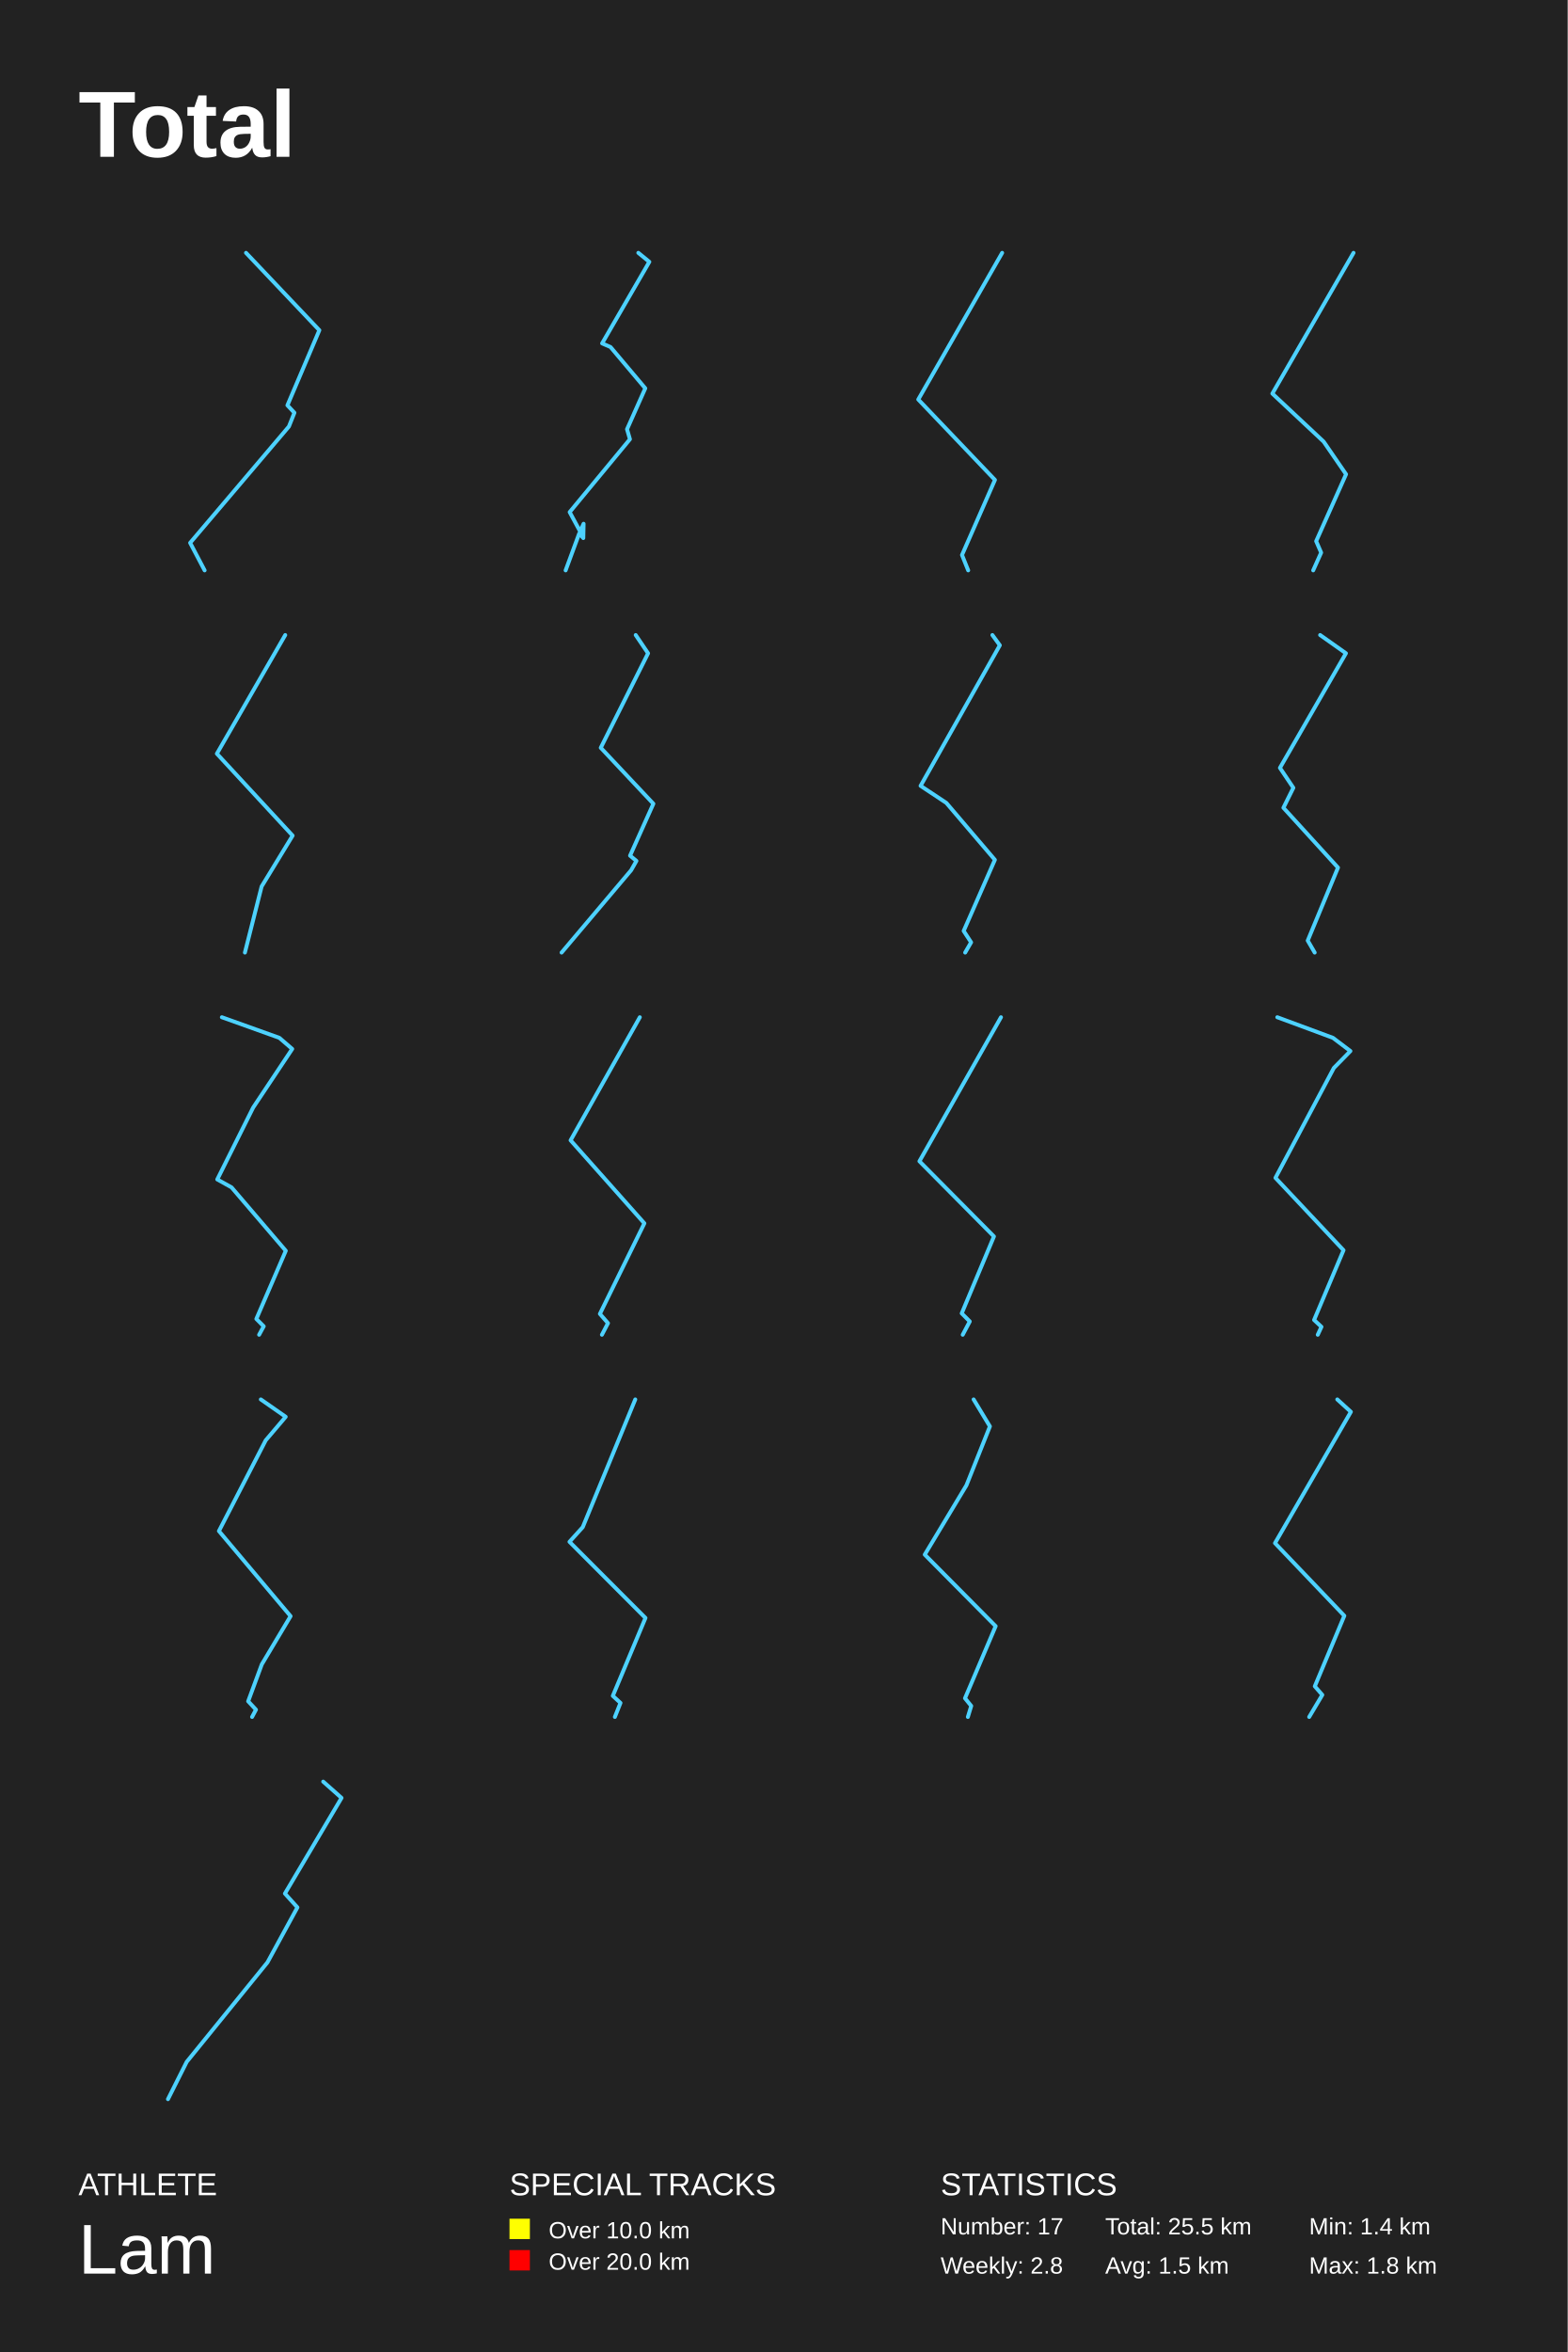
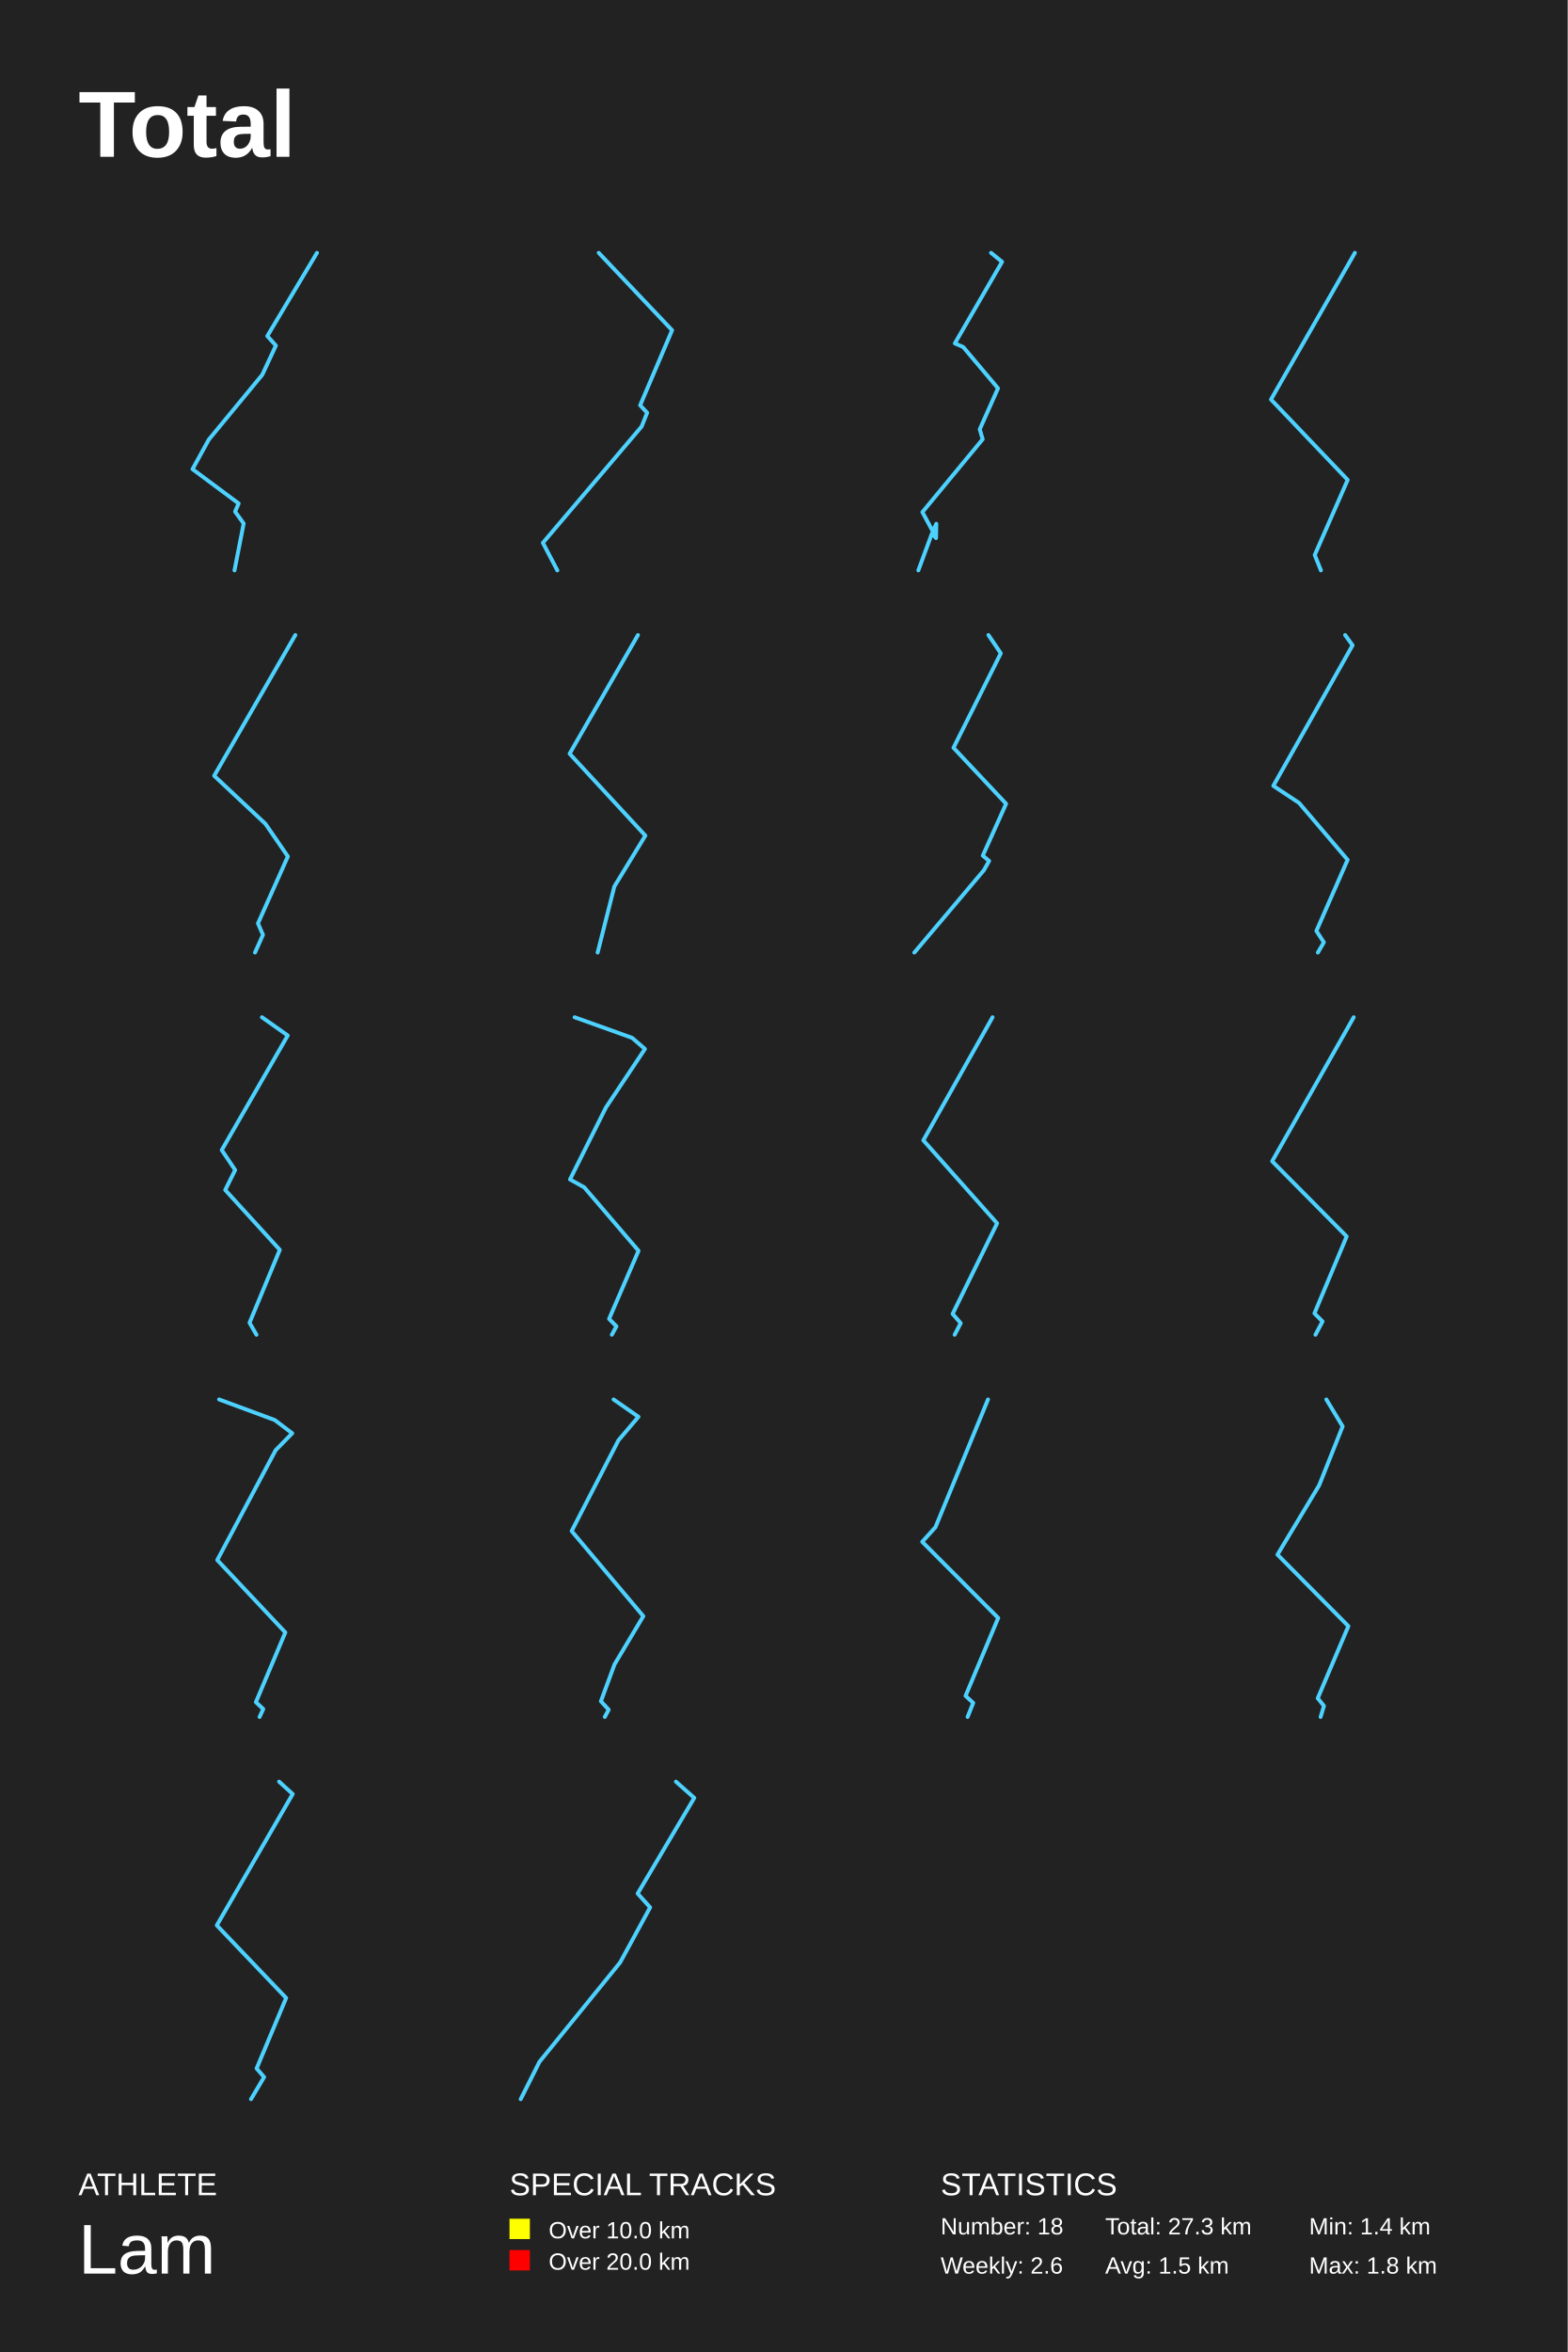
<svg xmlns="http://www.w3.org/2000/svg" baseProfile="full" height="300mm" version="1.1" viewBox="0,0,200,300" width="200mm">
  <defs />
  <rect fill="#222222" height="300" width="200" x="0" y="0" />
  <text fill="#FFFFFF" style="font-size:12px; font-family:Arial; font-weight:bold;" x="10" y="20">Total</text>
  <text fill="#FFFFFF" style="font-size:4px; font-family:Arial" x="10" y="280">ATHLETE</text>
  <text fill="#FFFFFF" style="font-size:9px; font-family:Arial" x="10" y="290">Lam</text>
  <text fill="#FFFFFF" style="font-size:4px; font-family:Arial" x="65" y="280">SPECIAL TRACKS</text>
  <rect fill="yellow" height="2.6" width="2.6" x="65" y="283" />
  <text fill="#FFFFFF" style="font-size:3px; font-family:Arial" x="70" y="285.5">Over 10.0 km</text>
  <rect fill="red" height="2.6" width="2.6" x="65" y="287" />
  <text fill="#FFFFFF" style="font-size:3px; font-family:Arial" x="70" y="289.5">Over 20.0 km</text>
  <text fill="#FFFFFF" style="font-size:4px; font-family:Arial" x="120" y="280">STATISTICS</text>
-   <text fill="#FFFFFF" style="font-size:3px; font-family:Arial" x="120" y="285">Number: 17</text>
-   <text fill="#FFFFFF" style="font-size:3px; font-family:Arial" x="120" y="290">Weekly: 2.8</text>
-   <text fill="#FFFFFF" style="font-size:3px; font-family:Arial" x="141" y="285">Total: 25.5 km</text>
+   <text fill="#FFFFFF" style="font-size:3px; font-family:Arial" x="120" y="285">Number: 18</text>
+   <text fill="#FFFFFF" style="font-size:3px; font-family:Arial" x="120" y="290">Weekly: 2.6</text>
+   <text fill="#FFFFFF" style="font-size:3px; font-family:Arial" x="141" y="285">Total: 27.3 km</text>
  <text fill="#FFFFFF" style="font-size:3px; font-family:Arial" x="141" y="290">Avg: 1.5 km</text>
  <text fill="#FFFFFF" style="font-size:3px; font-family:Arial" x="167" y="285">Min: 1.4 km</text>
  <text fill="#FFFFFF" style="font-size:3px; font-family:Arial" x="167" y="290">Max: 1.8 km</text>
-   <polyline fill="none" points="31.386,32.25 40.742,42.119 36.669,51.696 37.559,52.646 36.859,54.401 24.258,69.241 26.104,72.75" stroke="#4DD2FF" stroke-linecap="round" stroke-linejoin="round" stroke-width="0.5" />
-   <polyline fill="none" points="81.436,32.25 82.84,33.396 76.816,43.798 77.888,44.265 82.323,49.529 79.995,54.75 80.364,56.024 72.677,65.321 74.008,67.783 74.451,66.807 74.414,68.632 73.897,68.038 72.16,72.75" stroke="#4DD2FF" stroke-linecap="round" stroke-linejoin="round" stroke-width="0.5" />
-   <polyline fill="none" points="127.851,32.25 117.149,50.954 126.932,61.211 122.73,70.789 123.518,72.75" stroke="#4DD2FF" stroke-linecap="round" stroke-linejoin="round" stroke-width="0.5" />
-   <polyline fill="none" points="172.677,32.25 162.323,50.202 168.866,56.331 171.724,60.491 167.913,69.028 168.548,70.488 167.532,72.75" stroke="#4DD2FF" stroke-linecap="round" stroke-linejoin="round" stroke-width="0.5" />
-   <polyline fill="none" points="36.389,81.0 27.669,96.134 37.331,106.583 33.378,113.069 31.245,121.5" stroke="#4DD2FF" stroke-linecap="round" stroke-linejoin="round" stroke-width="0.5" />
-   <polyline fill="none" points="81.102,81.0 82.678,83.328 76.644,95.38 83.354,102.518 80.382,109.138 81.192,109.811 80.517,111 71.646,121.5" stroke="#4DD2FF" stroke-linecap="round" stroke-linejoin="round" stroke-width="0.5" />
-   <polyline fill="none" points="126.607,81.0 127.555,82.306 117.445,100.234 120.731,102.412 126.923,109.67 122.942,118.742 123.89,120.194 123.132,121.5" stroke="#4DD2FF" stroke-linecap="round" stroke-linejoin="round" stroke-width="0.5" />
-   <polyline fill="none" points="168.418,81.0 171.709,83.327 163.291,97.942 165,100.487 163.734,103.032 170.696,110.666 166.835,119.973 167.722,121.5" stroke="#4DD2FF" stroke-linecap="round" stroke-linejoin="round" stroke-width="0.5" />
-   <polyline fill="none" points="28.306,129.75 35.638,132.378 37.281,133.793 32.295,141.274 27.719,150.438 29.538,151.449 36.46,159.536 32.705,168.228 33.644,169.172 33.057,170.25" stroke="#4DD2FF" stroke-linecap="round" stroke-linejoin="round" stroke-width="0.5" />
-   <polyline fill="none" points="81.625,129.75 72.795,145.447 82.205,156.035 76.533,167.585 77.564,168.769 76.791,170.25" stroke="#4DD2FF" stroke-linecap="round" stroke-linejoin="round" stroke-width="0.5" />
-   <polyline fill="none" points="127.702,129.75 117.298,148.119 126.803,157.709 122.693,167.521 123.72,168.553 122.821,170.25" stroke="#4DD2FF" stroke-linecap="round" stroke-linejoin="round" stroke-width="0.5" />
-   <polyline fill="none" points="162.954,129.75 170.052,132.378 172.281,134.063 170.169,136.219 162.719,150.236 171.401,159.468 167.647,168.363 168.585,169.239 168.116,170.25" stroke="#4DD2FF" stroke-linecap="round" stroke-linejoin="round" stroke-width="0.5" />
-   <polyline fill="none" points="33.277,178.5 36.448,180.714 33.899,183.714 27.93,195.286 37.07,206.143 33.402,212.286 31.661,217 32.655,218.071 32.158,219.0" stroke="#4DD2FF" stroke-linecap="round" stroke-linejoin="round" stroke-width="0.5" />
-   <polyline fill="none" points="81.045,178.5 74.345,194.79 72.654,196.658 82.346,206.372 78.183,216.31 79.159,217.207 78.443,219.0" stroke="#4DD2FF" stroke-linecap="round" stroke-linejoin="round" stroke-width="0.5" />
-   <polyline fill="none" points="124.211,178.5 126.288,181.939 123.294,189.45 117.978,198.294 127.022,207.419 123.111,216.614 123.905,217.596 123.478,219.0" stroke="#4DD2FF" stroke-linecap="round" stroke-linejoin="round" stroke-width="0.5" />
-   <polyline fill="none" points="170.607,178.5 172.34,180.079 162.66,196.828 171.504,206.095 167.739,215.087 168.695,216.186 167.022,219.0" stroke="#4DD2FF" stroke-linecap="round" stroke-linejoin="round" stroke-width="0.5" />
-   <polyline fill="none" points="41.234,227.25 43.571,229.324 36.35,241.523 37.942,243.292 34.119,250.306 23.819,262.993 21.429,267.75" stroke="#4DD2FF" stroke-linecap="round" stroke-linejoin="round" stroke-width="0.5" />
+   <polyline fill="none" points="40.438,32.25 34.103,42.863 35.196,44.076 33.462,47.801 26.636,56.074 24.562,59.842 30.445,64.217 29.992,65.257 31.086,66.773 29.917,72.75" stroke="#4DD2FF" stroke-linecap="round" stroke-linejoin="round" stroke-width="0.5" />
+   <polyline fill="none" points="76.386,32.25 85.742,42.119 81.669,51.696 82.559,52.646 81.859,54.401 69.258,69.241 71.104,72.75" stroke="#4DD2FF" stroke-linecap="round" stroke-linejoin="round" stroke-width="0.5" />
+   <polyline fill="none" points="126.436,32.25 127.84,33.396 121.816,43.798 122.888,44.265 127.323,49.529 124.995,54.75 125.364,56.024 117.677,65.321 119.008,67.783 119.451,66.807 119.414,68.632 118.897,68.038 117.16,72.75" stroke="#4DD2FF" stroke-linecap="round" stroke-linejoin="round" stroke-width="0.5" />
+   <polyline fill="none" points="172.851,32.25 162.149,50.954 171.932,61.211 167.73,70.789 168.518,72.75" stroke="#4DD2FF" stroke-linecap="round" stroke-linejoin="round" stroke-width="0.5" />
+   <polyline fill="none" points="37.677,81.0 27.323,98.952 33.866,105.081 36.724,109.241 32.913,117.778 33.548,119.238 32.532,121.5" stroke="#4DD2FF" stroke-linecap="round" stroke-linejoin="round" stroke-width="0.5" />
+   <polyline fill="none" points="81.389,81.0 72.669,96.134 82.331,106.583 78.378,113.069 76.245,121.5" stroke="#4DD2FF" stroke-linecap="round" stroke-linejoin="round" stroke-width="0.5" />
+   <polyline fill="none" points="126.102,81.0 127.678,83.328 121.644,95.38 128.354,102.518 125.382,109.138 126.192,109.811 125.517,111 116.646,121.5" stroke="#4DD2FF" stroke-linecap="round" stroke-linejoin="round" stroke-width="0.5" />
+   <polyline fill="none" points="171.607,81.0 172.555,82.306 162.445,100.234 165.731,102.412 171.923,109.67 167.942,118.742 168.89,120.194 168.132,121.5" stroke="#4DD2FF" stroke-linecap="round" stroke-linejoin="round" stroke-width="0.5" />
+   <polyline fill="none" points="33.418,129.75 36.709,132.077 28.291,146.692 30,149.237 28.734,151.782 35.696,159.416 31.835,168.723 32.722,170.25" stroke="#4DD2FF" stroke-linecap="round" stroke-linejoin="round" stroke-width="0.5" />
+   <polyline fill="none" points="73.306,129.75 80.638,132.378 82.281,133.793 77.295,141.274 72.719,150.438 74.538,151.449 81.46,159.536 77.705,168.228 78.644,169.172 78.057,170.25" stroke="#4DD2FF" stroke-linecap="round" stroke-linejoin="round" stroke-width="0.5" />
+   <polyline fill="none" points="126.625,129.75 117.795,145.447 127.205,156.035 121.533,167.585 122.564,168.769 121.791,170.25" stroke="#4DD2FF" stroke-linecap="round" stroke-linejoin="round" stroke-width="0.5" />
+   <polyline fill="none" points="172.702,129.75 162.298,148.119 171.803,157.709 167.693,167.521 168.72,168.553 167.821,170.25" stroke="#4DD2FF" stroke-linecap="round" stroke-linejoin="round" stroke-width="0.5" />
+   <polyline fill="none" points="27.954,178.5 35.052,181.128 37.281,182.813 35.169,184.969 27.719,198.986 36.401,208.218 32.647,217.113 33.585,217.989 33.116,219.0" stroke="#4DD2FF" stroke-linecap="round" stroke-linejoin="round" stroke-width="0.5" />
+   <polyline fill="none" points="78.277,178.5 81.448,180.714 78.899,183.714 72.93,195.286 82.07,206.143 78.402,212.286 76.661,217 77.655,218.071 77.158,219.0" stroke="#4DD2FF" stroke-linecap="round" stroke-linejoin="round" stroke-width="0.5" />
+   <polyline fill="none" points="126.045,178.5 119.345,194.79 117.654,196.658 127.346,206.372 123.183,216.31 124.159,217.207 123.443,219.0" stroke="#4DD2FF" stroke-linecap="round" stroke-linejoin="round" stroke-width="0.5" />
+   <polyline fill="none" points="169.211,178.5 171.288,181.939 168.294,189.45 162.978,198.294 172.022,207.419 168.111,216.614 168.905,217.596 168.478,219.0" stroke="#4DD2FF" stroke-linecap="round" stroke-linejoin="round" stroke-width="0.5" />
+   <polyline fill="none" points="35.607,227.25 37.34,228.829 27.66,245.578 36.504,254.845 32.739,263.837 33.695,264.936 32.022,267.75" stroke="#4DD2FF" stroke-linecap="round" stroke-linejoin="round" stroke-width="0.5" />
+   <polyline fill="none" points="86.234,227.25 88.571,229.324 81.35,241.523 82.942,243.292 79.119,250.306 68.819,262.993 66.429,267.75" stroke="#4DD2FF" stroke-linecap="round" stroke-linejoin="round" stroke-width="0.5" />
</svg>
